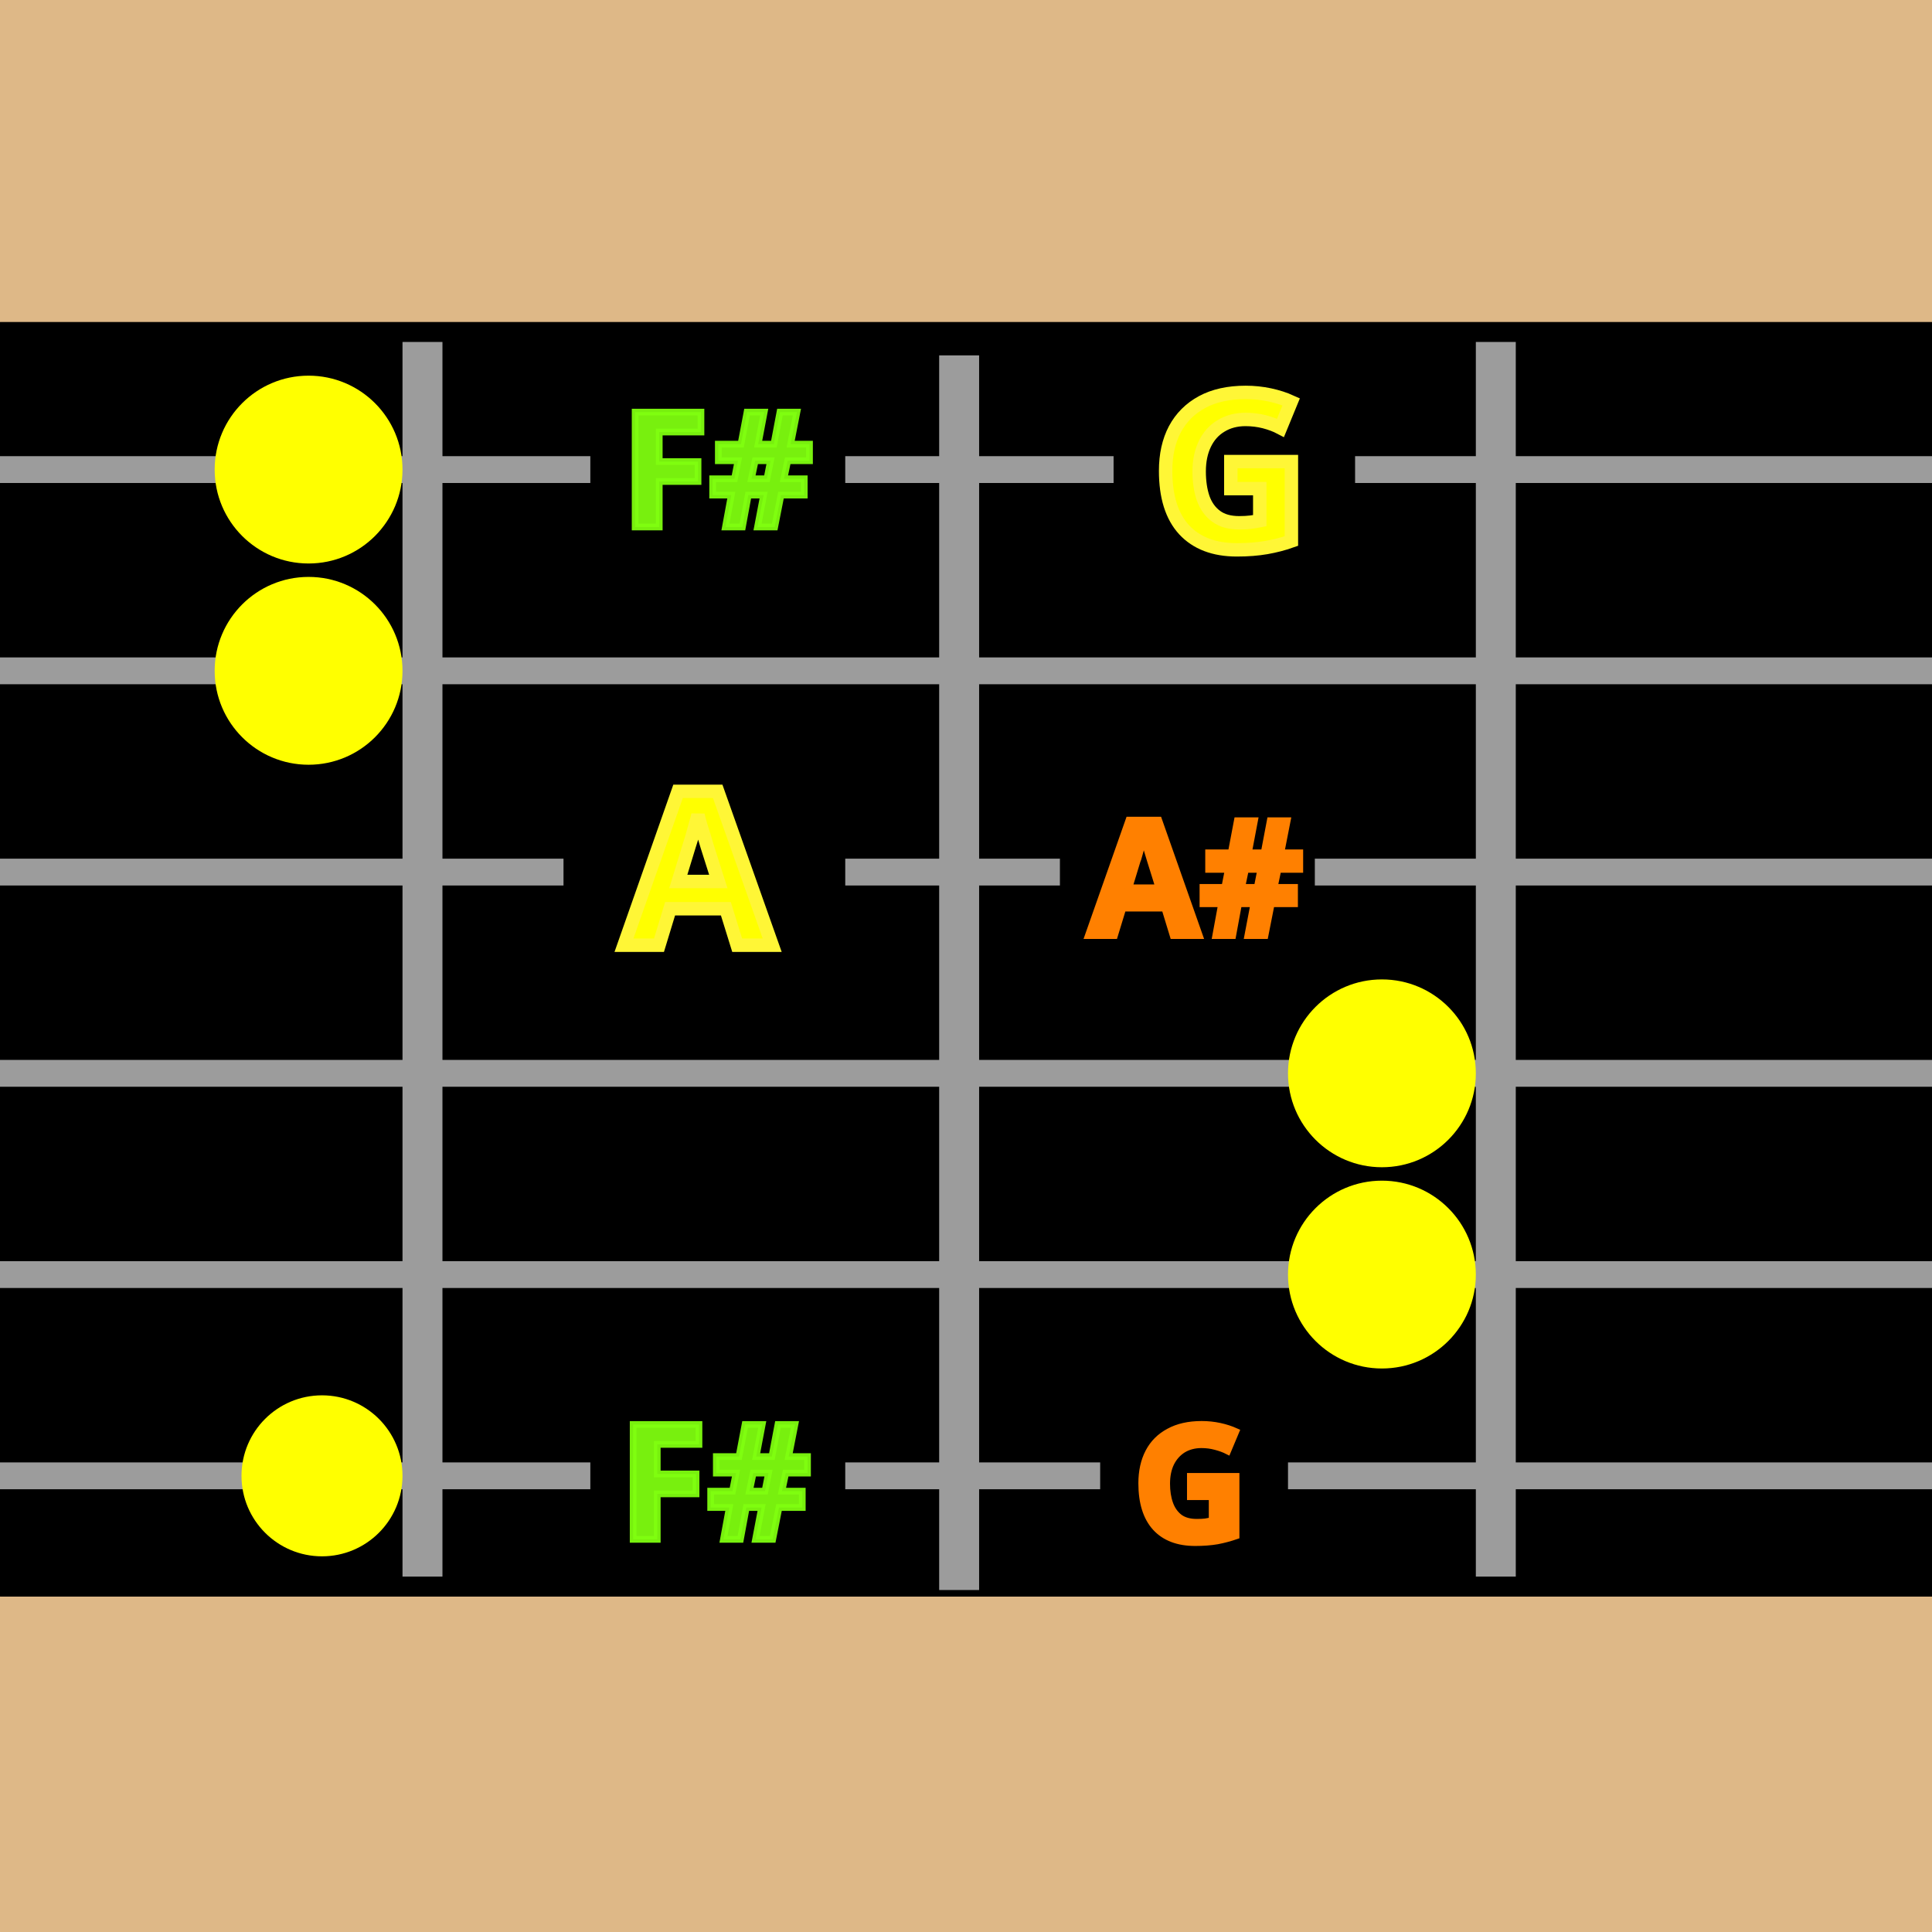
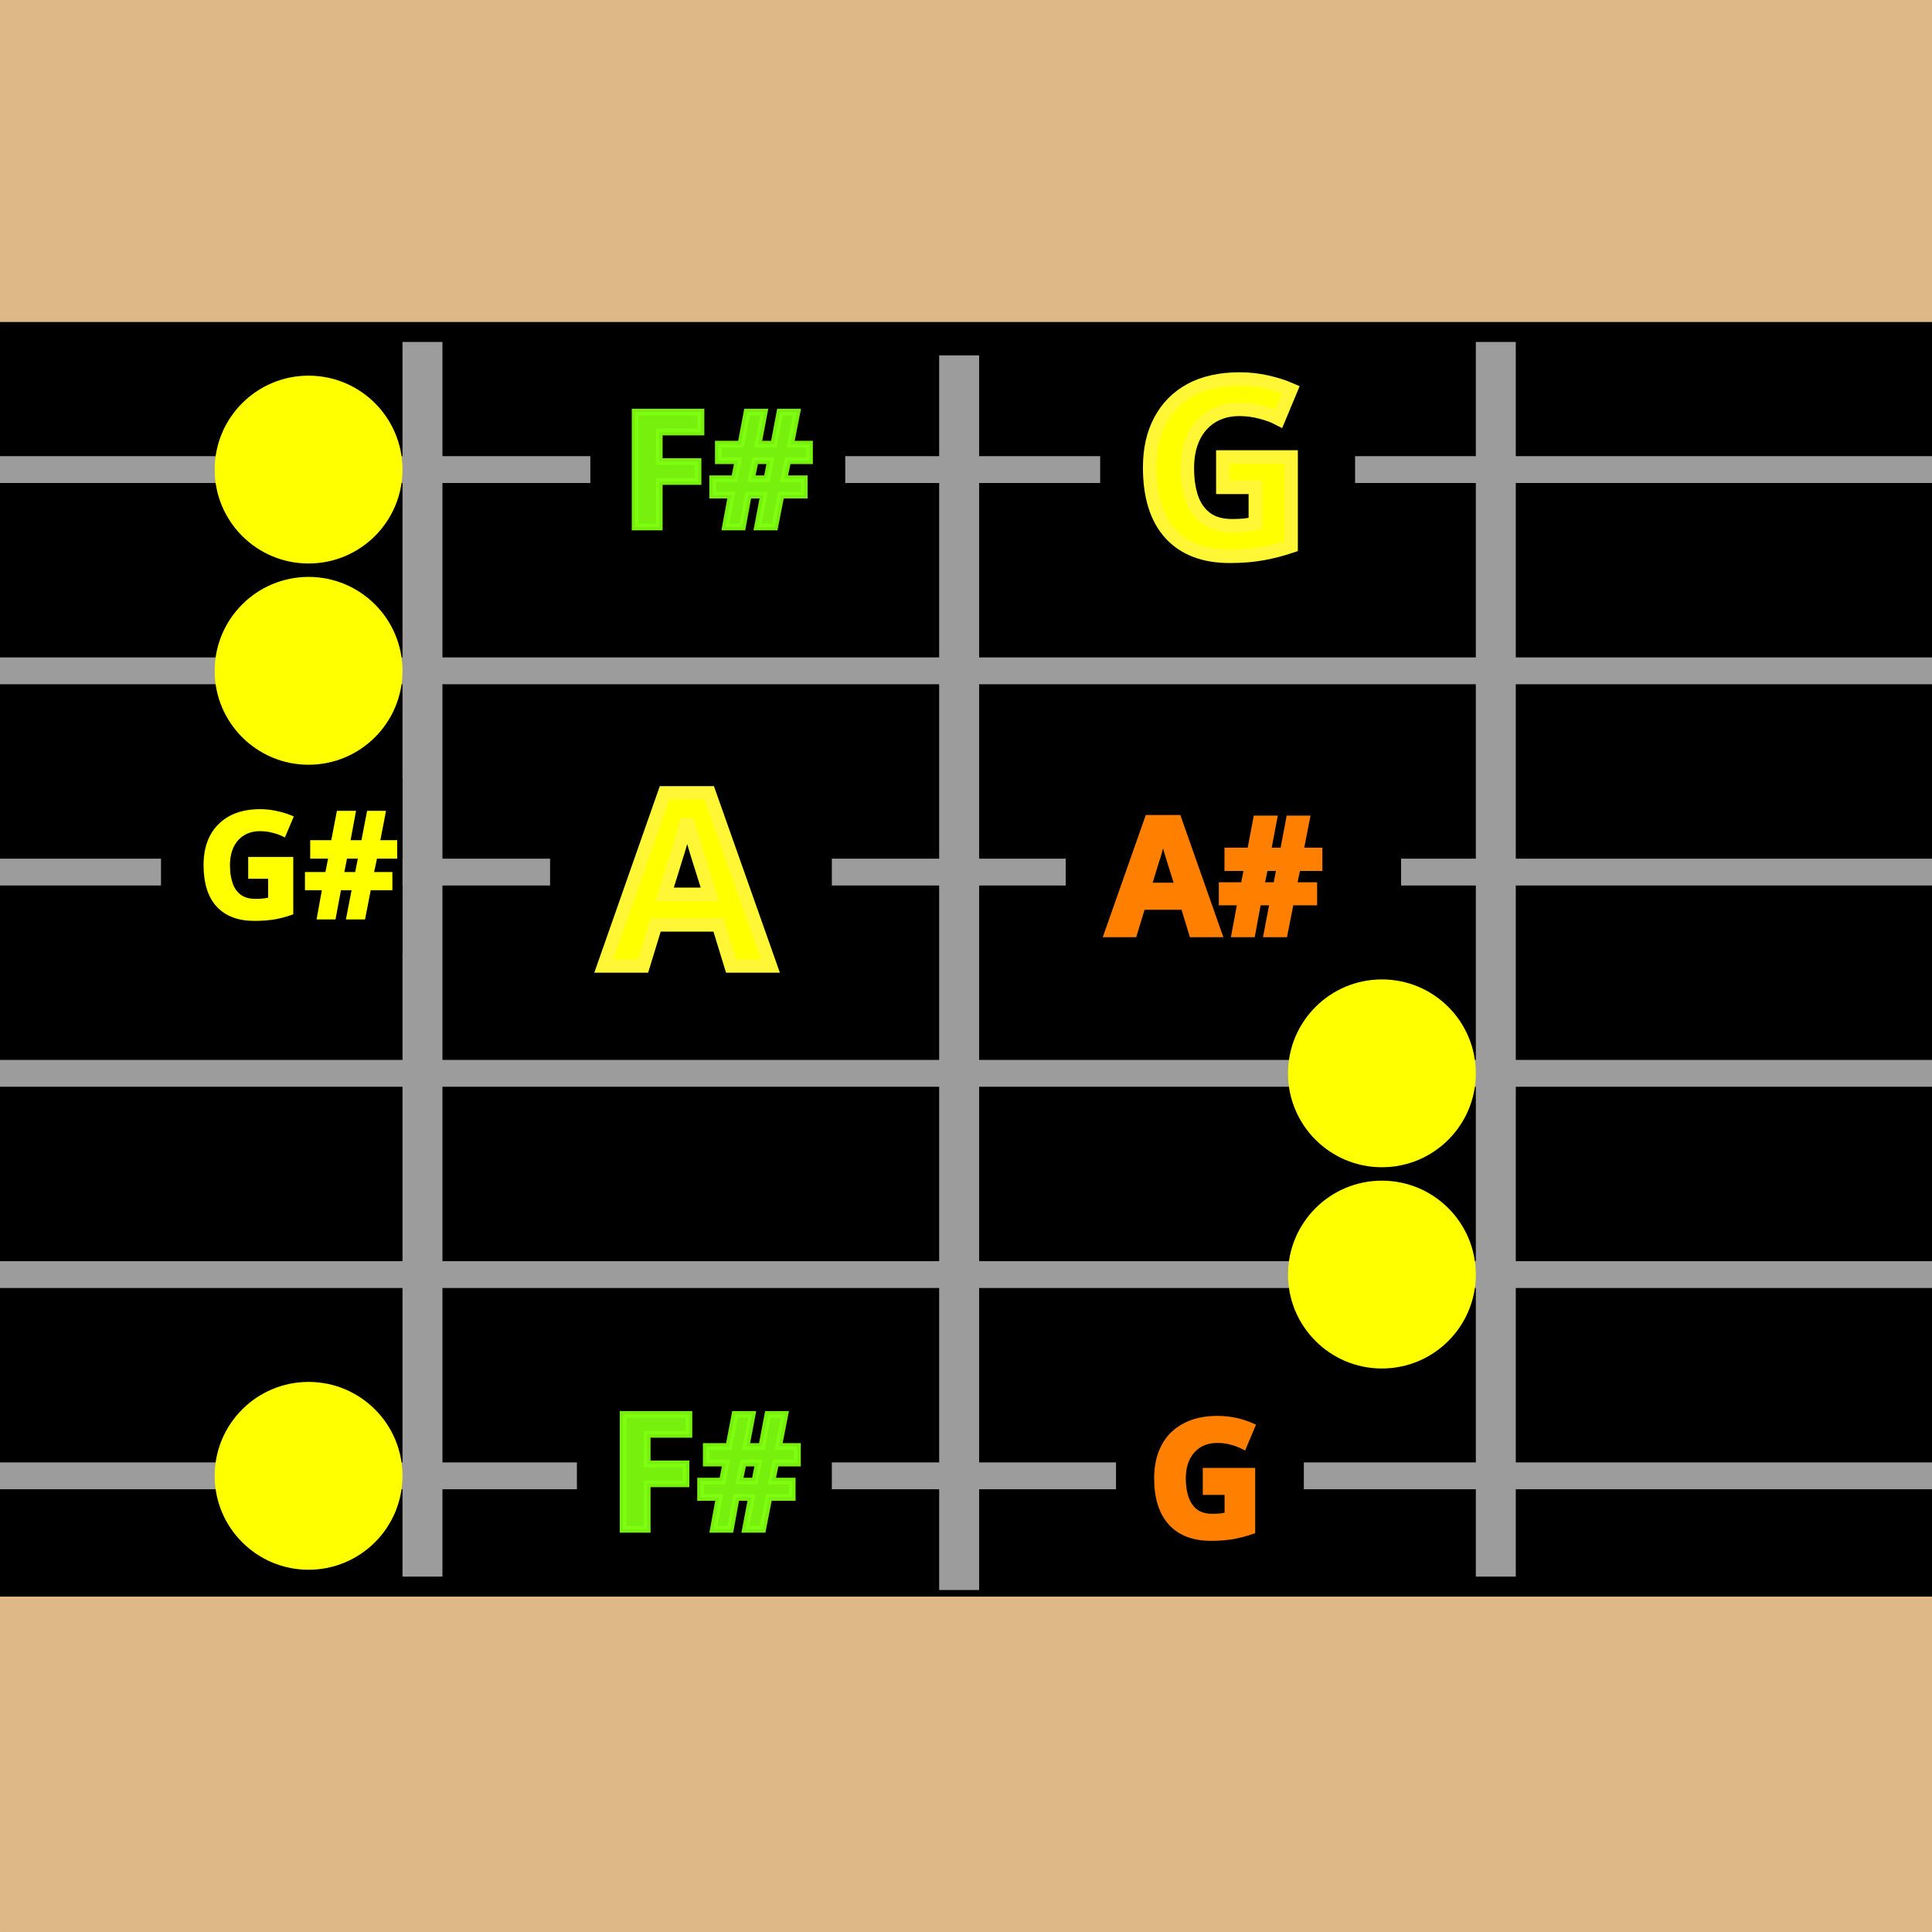
<svg xmlns="http://www.w3.org/2000/svg" width="144" height="144" id="svg4274" version="1.1">
  <defs id="defs4276" />
  <g id="layer1" transform="translate(0,-908.3622)">
-     <rect style="color:#000000;fill:#deb887;stroke:none;stroke-width:1px;stroke-linecap:butt;stroke-linejoin:miter;stroke-miterlimit:4;stroke-opacity:1;stroke-dasharray:none;stroke-dashoffset:0;marker:none;visibility:visible;display:inline;overflow:visible;enable-background:accumulate;fill-opacity:1" id="rect3016" width="145" height="145" x="0" y="-1" transform="translate(0,908.3622)" ry="0.012" />
+     <rect style="color:#000000;fill:#deb887;fill-opacity:1;stroke:none;stroke-width:1px;marker:none;visibility:visible;display:inline;overflow:visible;enable-background:accumulate" id="rect3016" width="145" height="145" x="0" y="907.362" ry="0.012" />
    <path style="color:#000000;fill:#000000;fill-opacity:1;stroke:none;stroke-width:2;marker:none;visibility:visible;display:inline;overflow:visible;enable-background:accumulate" d="m 0.012,932.362 144.977,0 c 0.006,0 0.012,0.005 0.012,0.012 l 0,94.977 c 0,0.01 -0.005,0.012 -0.012,0.012 l -144.977,0 C 0.005,1027.362 0,1027.352 0,1027.35 l 0,-94.977 c 0,-0.006 0.005,-0.012 0.012,-0.012 z" id="rect4960" />
    <path style="fill:none;stroke:#9c9c9c;stroke-width:2;stroke-linecap:square;stroke-linejoin:miter;stroke-miterlimit:4;stroke-opacity:1;stroke-dasharray:none" d="m 1,943.362 143.01,0" id="path4792" />
    <path style="fill:none;stroke:#9c9c9c;stroke-width:2;stroke-linecap:square;stroke-linejoin:miter;stroke-miterlimit:4;stroke-opacity:1;stroke-dasharray:none" d="m 1,958.362 143.01,0" id="path4792-4" />
    <path style="fill:none;stroke:#9c9c9c;stroke-width:2;stroke-linecap:square;stroke-linejoin:miter;stroke-miterlimit:4;stroke-opacity:1;stroke-dasharray:none" d="m 1,973.362 143.01,0" id="path4792-7" />
    <path style="fill:none;stroke:#9c9c9c;stroke-width:2;stroke-linecap:square;stroke-linejoin:miter;stroke-miterlimit:4;stroke-opacity:1;stroke-dasharray:none" d="m 1,988.362 143.01,0" id="path4792-4-1" />
    <path style="fill:none;stroke:#9c9c9c;stroke-width:2;stroke-linecap:square;stroke-linejoin:miter;stroke-miterlimit:4;stroke-opacity:1;stroke-dasharray:none" d="m 1,1003.362 143.01,0" id="path4792-7-1" />
    <path style="fill:none;stroke:#9c9c9c;stroke-width:2;stroke-linecap:square;stroke-linejoin:miter;stroke-miterlimit:4;stroke-opacity:1;stroke-dasharray:none" d="m 1,1018.362 143.01,0" id="path4792-4-1-5" />
    <path style="fill:none;stroke:#9c9c9c;stroke-width:2.977;stroke-linecap:butt;stroke-linejoin:miter;stroke-miterlimit:4;stroke-opacity:1;stroke-dasharray:none" d="m 31.489,933.85 0,92.023" id="path4792-2" />
-     <path style="color:#000000;fill:#ffff00;fill-opacity:1;fill-rule:evenodd;stroke:none;stroke-width:3;marker:none;visibility:visible;display:inline;overflow:visible;enable-background:accumulate" id="path5053" d="m -35,59 a 5,5 0 1 1 -10,0 5,5 0 1 1 10,0 z" transform="matrix(1.4,0,0,1.4,79.00001,860.7618)" />
-     <path style="color:#000000;fill:#ffff00;fill-opacity:1;fill-rule:evenodd;stroke:none;stroke-width:3;marker:none;visibility:visible;display:inline;overflow:visible;enable-background:accumulate" id="path5053-3-2-1-6" d="m -35,59 a 5,5 0 1 1 -10,0 5,5 0 1 1 10,0 z" transform="matrix(1.2,0,0,1.2,72.00001,947.5619)" />
+     <path style="color:#000000;fill:#ffff00;fill-opacity:1;fill-rule:evenodd;stroke:none;stroke-width:3;marker:none;visibility:visible;display:inline;overflow:visible;enable-background:accumulate" id="path5053" d="m -35,59 c 0,2.761 -2.239,5 -5,5 -2.761,0 -5,-2.239 -5,-5 0,-2.761 2.239,-5 5,-5 2.761,0 5,2.239 5,5 z" transform="matrix(1.4,0,0,1.4,79.00001,860.7618)" />
    <path style="fill:none;stroke:#9c9c9c;stroke-width:2.977;stroke-linecap:butt;stroke-linejoin:miter;stroke-miterlimit:4;stroke-opacity:1;stroke-dasharray:none" d="m 111.489,933.85 0,92.023" id="path4792-2-7-5" />
    <rect style="color:#000000;fill:#000000;fill-opacity:1;stroke:none;stroke-width:3;marker:none;visibility:visible;display:inline;overflow:visible;enable-background:accumulate" id="rect5315" width="19" height="15" x="44" y="937.362" ry="0.002" />
-     <rect style="color:#000000;fill:#000000;fill-opacity:1;stroke:none;stroke-width:3;marker:none;visibility:visible;display:inline;overflow:visible;enable-background:accumulate" id="rect5315-3" width="18" height="15" x="83" y="935.362" ry="0.002" />
+     <rect style="color:#000000;fill:#000000;fill-opacity:1;stroke:none;stroke-width:3;marker:none;visibility:visible;display:inline;overflow:visible;enable-background:accumulate" id="rect5315-3" width="19" height="15" x="82" y="935.362" ry="0.002" />
    <path style="fill:none;stroke:#9c9c9c;stroke-width:2.977;stroke-linecap:butt;stroke-linejoin:miter;stroke-miterlimit:4;stroke-opacity:1;stroke-dasharray:none" d="m 71.489,934.85 0,92.023" id="path4792-2-7" />
-     <text xml:space="preserve" style="font-size:12px;font-style:normal;font-variant:normal;font-weight:bold;font-stretch:normal;text-align:start;line-height:125%;letter-spacing:0px;word-spacing:0px;writing-mode:lr-tb;text-anchor:start;fill:#80ff0f;fill-opacity:0.941;stroke:#80ff0f;stroke-width:0.5;stroke-miterlimit:4;stroke-opacity:0.941;stroke-dasharray:none;font-family:Sans;-inkscape-font-specification:Sans Bold" x="46.263" y="947.642" id="text5227-9">
+     <text xml:space="preserve" style="font-size:12px;font-style:normal;font-variant:normal;font-weight:bold;font-stretch:normal;text-align:start;line-height:125%;letter-spacing:0px;word-spacing:0px;writing-mode:lr;text-anchor:start;fill:#80ff0f;fill-opacity:0.941;stroke:#80ff0f;stroke-width:0.5;stroke-miterlimit:4;stroke-opacity:0.941;stroke-dasharray:none;font-family:Sans;-inkscape-font-specification:Sans Bold" x="46.263" y="947.642" id="text5227-9">
      <tspan id="tspan5229-2" x="46.263" y="947.642">F#</tspan>
    </text>
-     <text xml:space="preserve" style="font-size:16px;font-style:normal;font-variant:normal;font-weight:bold;font-stretch:normal;text-align:start;line-height:125%;letter-spacing:0px;word-spacing:0px;writing-mode:lr-tb;text-anchor:start;fill:#ffff00;fill-opacity:1;stroke:#fff636;stroke-opacity:1;font-family:Sans;-inkscape-font-specification:Sans Bold" x="85.958" y="949.191" id="text5227-1-5">
-       <tspan id="tspan5229-8-4" x="85.958" y="949.191">G</tspan>
+     <text xml:space="preserve" style="font-size:18px;font-style:normal;font-variant:normal;font-weight:bold;font-stretch:normal;text-align:start;line-height:125%;letter-spacing:0px;word-spacing:0px;writing-mode:lr-tb;text-anchor:start;fill:#ffff00;fill-opacity:1;stroke:#fff636;stroke-opacity:1;font-family:Sans;-inkscape-font-specification:Sans Bold" x="84.639" y="949.642" id="text5227-1-5">
+       <tspan id="tspan5229-8-4" x="84.639" y="949.642">G</tspan>
    </text>
-     <rect style="color:#000000;fill:#000000;fill-opacity:1;stroke:none;stroke-width:3;marker:none;visibility:visible;display:inline;overflow:visible;enable-background:accumulate" id="rect5315-1" width="21" height="18" x="42" y="964.362" ry="0.002" />
-     <rect style="color:#000000;fill:#000000;fill-opacity:1;stroke:none;stroke-width:3;marker:none;visibility:visible;display:inline;overflow:visible;enable-background:accumulate" id="rect5315-1-2" width="19" height="13" x="44" y="1012.362" ry="0.001" />
-     <text xml:space="preserve" style="font-size:12px;font-style:normal;font-variant:normal;font-weight:bold;font-stretch:normal;text-align:start;line-height:125%;letter-spacing:0px;word-spacing:0px;writing-mode:lr-tb;text-anchor:start;fill:#80ff0f;fill-opacity:0.941;stroke:#80ff0f;stroke-width:0.5;stroke-miterlimit:4;stroke-opacity:0.941;stroke-dasharray:none;font-family:Sans;-inkscape-font-specification:Sans Bold" x="46.115" y="1023.098" id="text5227">
-       <tspan id="tspan5229" x="46.115" y="1023.098">F#</tspan>
+     <rect style="color:#000000;fill:#000000;fill-opacity:1;stroke:none;stroke-width:3;marker:none;visibility:visible;display:inline;overflow:visible;enable-background:accumulate" id="rect5315-1" width="21" height="18" x="41" y="964.362" ry="0.002" />
+     <rect style="color:#000000;fill:#000000;fill-opacity:1;stroke:none;stroke-width:3;marker:none;visibility:visible;display:inline;overflow:visible;enable-background:accumulate" id="rect5315-1-2" width="19" height="14.706" x="43" y="1011.362" ry="0.002" />
+     <text xml:space="preserve" style="font-size:12px;font-style:normal;font-variant:normal;font-weight:bold;font-stretch:normal;text-align:start;line-height:125%;letter-spacing:0px;word-spacing:0px;writing-mode:lr-tb;text-anchor:start;fill:#80ff0f;fill-opacity:0.941;stroke:#80ff0f;stroke-width:0.5;stroke-miterlimit:4;stroke-opacity:0.941;stroke-dasharray:none;font-family:Sans;-inkscape-font-specification:Sans Bold" x="45.365" y="1022.348" id="text5227">
+       <tspan id="tspan5229" x="45.365" y="1022.348">F#</tspan>
    </text>
-     <text xml:space="preserve" style="font-size:16px;font-style:normal;font-variant:normal;font-weight:bold;font-stretch:normal;text-align:start;line-height:125%;letter-spacing:0px;word-spacing:0px;writing-mode:lr-tb;text-anchor:start;fill:#ffff00;fill-opacity:1;stroke:#fff636;stroke-opacity:1;font-family:Sans;-inkscape-font-specification:Sans Bold" x="46.508" y="978.815" id="text5227-1-7">
-       <tspan id="tspan5229-8-9" x="46.508" y="978.815">A</tspan>
+     <text xml:space="preserve" style="font-size:18px;font-style:normal;font-variant:normal;font-weight:bold;font-stretch:normal;text-align:start;line-height:125%;letter-spacing:0px;word-spacing:0px;writing-mode:lr-tb;text-anchor:start;fill:#ffff00;fill-opacity:1;stroke:#fff636;stroke-opacity:1;font-family:Sans;-inkscape-font-specification:Sans Bold" x="45" y="980.362" id="text5227-1-7">
+       <tspan id="tspan5229-8-9" x="45" y="980.362">A</tspan>
    </text>
-     <rect style="color:#000000;fill:#000000;fill-opacity:1;stroke:none;stroke-width:3;marker:none;visibility:visible;display:inline;overflow:visible;enable-background:accumulate" id="rect5315-1-2-3" width="14" height="13" x="82" y="1012.362" ry="0.001" />
-     <text xml:space="preserve" style="font-size:12px;font-style:normal;font-variant:normal;font-weight:bold;font-stretch:normal;text-align:start;line-height:125%;letter-spacing:0px;word-spacing:0px;writing-mode:lr-tb;text-anchor:start;fill:#ff8000;fill-opacity:1;stroke:#ff8000;stroke-width:0.5;stroke-miterlimit:4;stroke-opacity:1;stroke-dasharray:none;font-family:Sans;-inkscape-font-specification:Sans Bold" x="84.393" y="1023.215" id="text5227-3">
-       <tspan id="tspan5229-4" x="84.393" y="1023.215">G</tspan>
+     <rect style="color:#000000;fill:#000000;fill-opacity:1;stroke:none;stroke-width:3;marker:none;visibility:visible;display:inline;overflow:visible;enable-background:accumulate" id="rect5315-1-2-3" width="14" height="13" x="83.18" y="1011.98" ry="0.001" />
+     <text xml:space="preserve" style="font-size:12px;font-style:normal;font-variant:normal;font-weight:bold;font-stretch:normal;text-align:start;line-height:125%;letter-spacing:0px;word-spacing:0px;writing-mode:lr-tb;text-anchor:start;fill:#ff8000;fill-opacity:1;stroke:#ff8000;stroke-width:0.5;stroke-miterlimit:4;stroke-opacity:1;stroke-dasharray:none;font-family:Sans;-inkscape-font-specification:Sans Bold" x="85.572" y="1022.833" id="text5227-3">
+       <tspan id="tspan5229-4" x="85.572" y="1022.833">G</tspan>
    </text>
-     <rect style="color:#000000;fill:#000000;fill-opacity:1;stroke:none;stroke-width:3;marker:none;visibility:visible;display:inline;overflow:visible;enable-background:accumulate" id="rect5315-1-2-3-1" width="19" height="13" x="79" y="967.482" ry="0.001" />
-     <text xml:space="preserve" style="font-size:12px;font-style:normal;font-variant:normal;font-weight:bold;font-stretch:normal;text-align:start;line-height:125%;letter-spacing:0px;word-spacing:0px;writing-mode:lr-tb;text-anchor:start;fill:#ff8000;fill-opacity:1;stroke:#ff8000;stroke-width:0.5;stroke-miterlimit:4;stroke-opacity:1;stroke-dasharray:none;font-family:Sans;-inkscape-font-specification:Sans Bold" x="81.115" y="978.098" id="text5227-3-1">
-       <tspan id="tspan5229-4-3" x="81.115" y="978.098">A#</tspan>
+     <rect style="color:#000000;fill:#000000;fill-opacity:1;stroke:none;stroke-width:3;marker:none;visibility:visible;display:inline;overflow:visible;enable-background:accumulate" id="rect5315-1-2-3-1" width="25" height="13" x="79.43" y="967.349" ry="0.001" />
+     <text xml:space="preserve" style="font-size:12px;font-style:normal;font-variant:normal;font-weight:bold;font-stretch:normal;text-align:start;line-height:125%;letter-spacing:0px;word-spacing:0px;writing-mode:lr-tb;text-anchor:start;fill:#ff8000;fill-opacity:1;stroke:#ff8000;stroke-width:0.5;stroke-miterlimit:4;stroke-opacity:1;stroke-dasharray:none;font-family:Sans;-inkscape-font-specification:Sans Bold" x="82.545" y="977.966" id="text5227-3-1">
+       <tspan id="tspan5229-4-3" x="82.545" y="977.966">A#</tspan>
    </text>
-     <path style="color:#000000;fill:#ffff00;fill-opacity:1;fill-rule:evenodd;stroke:none;stroke-width:3;marker:none;visibility:visible;display:inline;overflow:visible;enable-background:accumulate" id="path5053-8" d="m -35,59 a 5,5 0 1 1 -10,0 5,5 0 1 1 10,0 z" transform="matrix(1.4,0,0,1.4,79.00001,875.7618)" />
-     <path style="color:#000000;fill:#ffff00;fill-opacity:1;fill-rule:evenodd;stroke:none;stroke-width:3;marker:none;visibility:visible;display:inline;overflow:visible;enable-background:accumulate" id="path5053-7" d="m -35,59 a 5,5 0 1 1 -10,0 5,5 0 1 1 10,0 z" transform="matrix(1.4,0,0,1.4,159,905.7618)" />
-     <path style="color:#000000;fill:#ffff00;fill-opacity:1;fill-rule:evenodd;stroke:none;stroke-width:3;marker:none;visibility:visible;display:inline;overflow:visible;enable-background:accumulate" id="path5053-4" d="m -35,59 a 5,5 0 1 1 -10,0 5,5 0 1 1 10,0 z" transform="matrix(1.4,0,0,1.4,159,920.7618)" />
+     <path style="color:#000000;fill:#ffff00;fill-opacity:1;fill-rule:evenodd;stroke:none;stroke-width:3;marker:none;visibility:visible;display:inline;overflow:visible;enable-background:accumulate" id="path5053-8" d="m -35,59 c 0,2.761 -2.239,5 -5,5 -2.761,0 -5,-2.239 -5,-5 0,-2.761 2.239,-5 5,-5 2.761,0 5,2.239 5,5 z" transform="matrix(1.4,0,0,1.4,79.00001,875.7618)" />
+     <path style="color:#000000;fill:#ffff00;fill-opacity:1;fill-rule:evenodd;stroke:none;stroke-width:3;marker:none;visibility:visible;display:inline;overflow:visible;enable-background:accumulate" id="path5053-7" d="m -35,59 c 0,2.761 -2.239,5 -5,5 -2.761,0 -5,-2.239 -5,-5 0,-2.761 2.239,-5 5,-5 2.761,0 5,2.239 5,5 z" transform="matrix(1.4,0,0,1.4,159,905.7618)" />
+     <path style="color:#000000;fill:#ffff00;fill-opacity:1;fill-rule:evenodd;stroke:none;stroke-width:3;marker:none;visibility:visible;display:inline;overflow:visible;enable-background:accumulate" id="path5053-4" d="m -35,59 c 0,2.761 -2.239,5 -5,5 -2.761,0 -5,-2.239 -5,-5 0,-2.761 2.239,-5 5,-5 2.761,0 5,2.239 5,5 z" transform="matrix(1.4,0,0,1.4,159,920.7618)" />
+     <path style="color:#000000;fill:#ffff00;fill-opacity:1;fill-rule:evenodd;stroke:none;stroke-width:3;marker:none;visibility:visible;display:inline;overflow:visible;enable-background:accumulate" id="path5053-4-1" d="m -35,59 a 5,5 0 1 1 -10,0 5,5 0 1 1 10,0 z" transform="matrix(1.4,0,0,1.4,79,935.7622)" />
+     <rect style="color:#000000;fill:#000000;fill-opacity:1;stroke:none;stroke-width:3;marker:none;visibility:visible;display:inline;overflow:visible;enable-background:accumulate" id="rect5315-1-2-7" width="18" height="13" x="12" y="966.362" ry="0.001" />
+     <text xml:space="preserve" style="font-size:11px;font-style:normal;font-variant:normal;font-weight:bold;font-stretch:normal;text-align:start;line-height:125%;letter-spacing:0px;word-spacing:0px;writing-mode:lr;text-anchor:start;fill:#ffff00;fill-opacity:1;stroke:#ffff00;stroke-width:0.25;stroke-miterlimit:4;stroke-opacity:1;stroke-dasharray:none;font-family:Sans;-inkscape-font-specification:Sans Bold" x="14.657" y="976.767" id="text5227-4">
+       <tspan id="tspan5229-0" x="14.657" y="976.767">G#</tspan>
+     </text>
  </g>
</svg>
